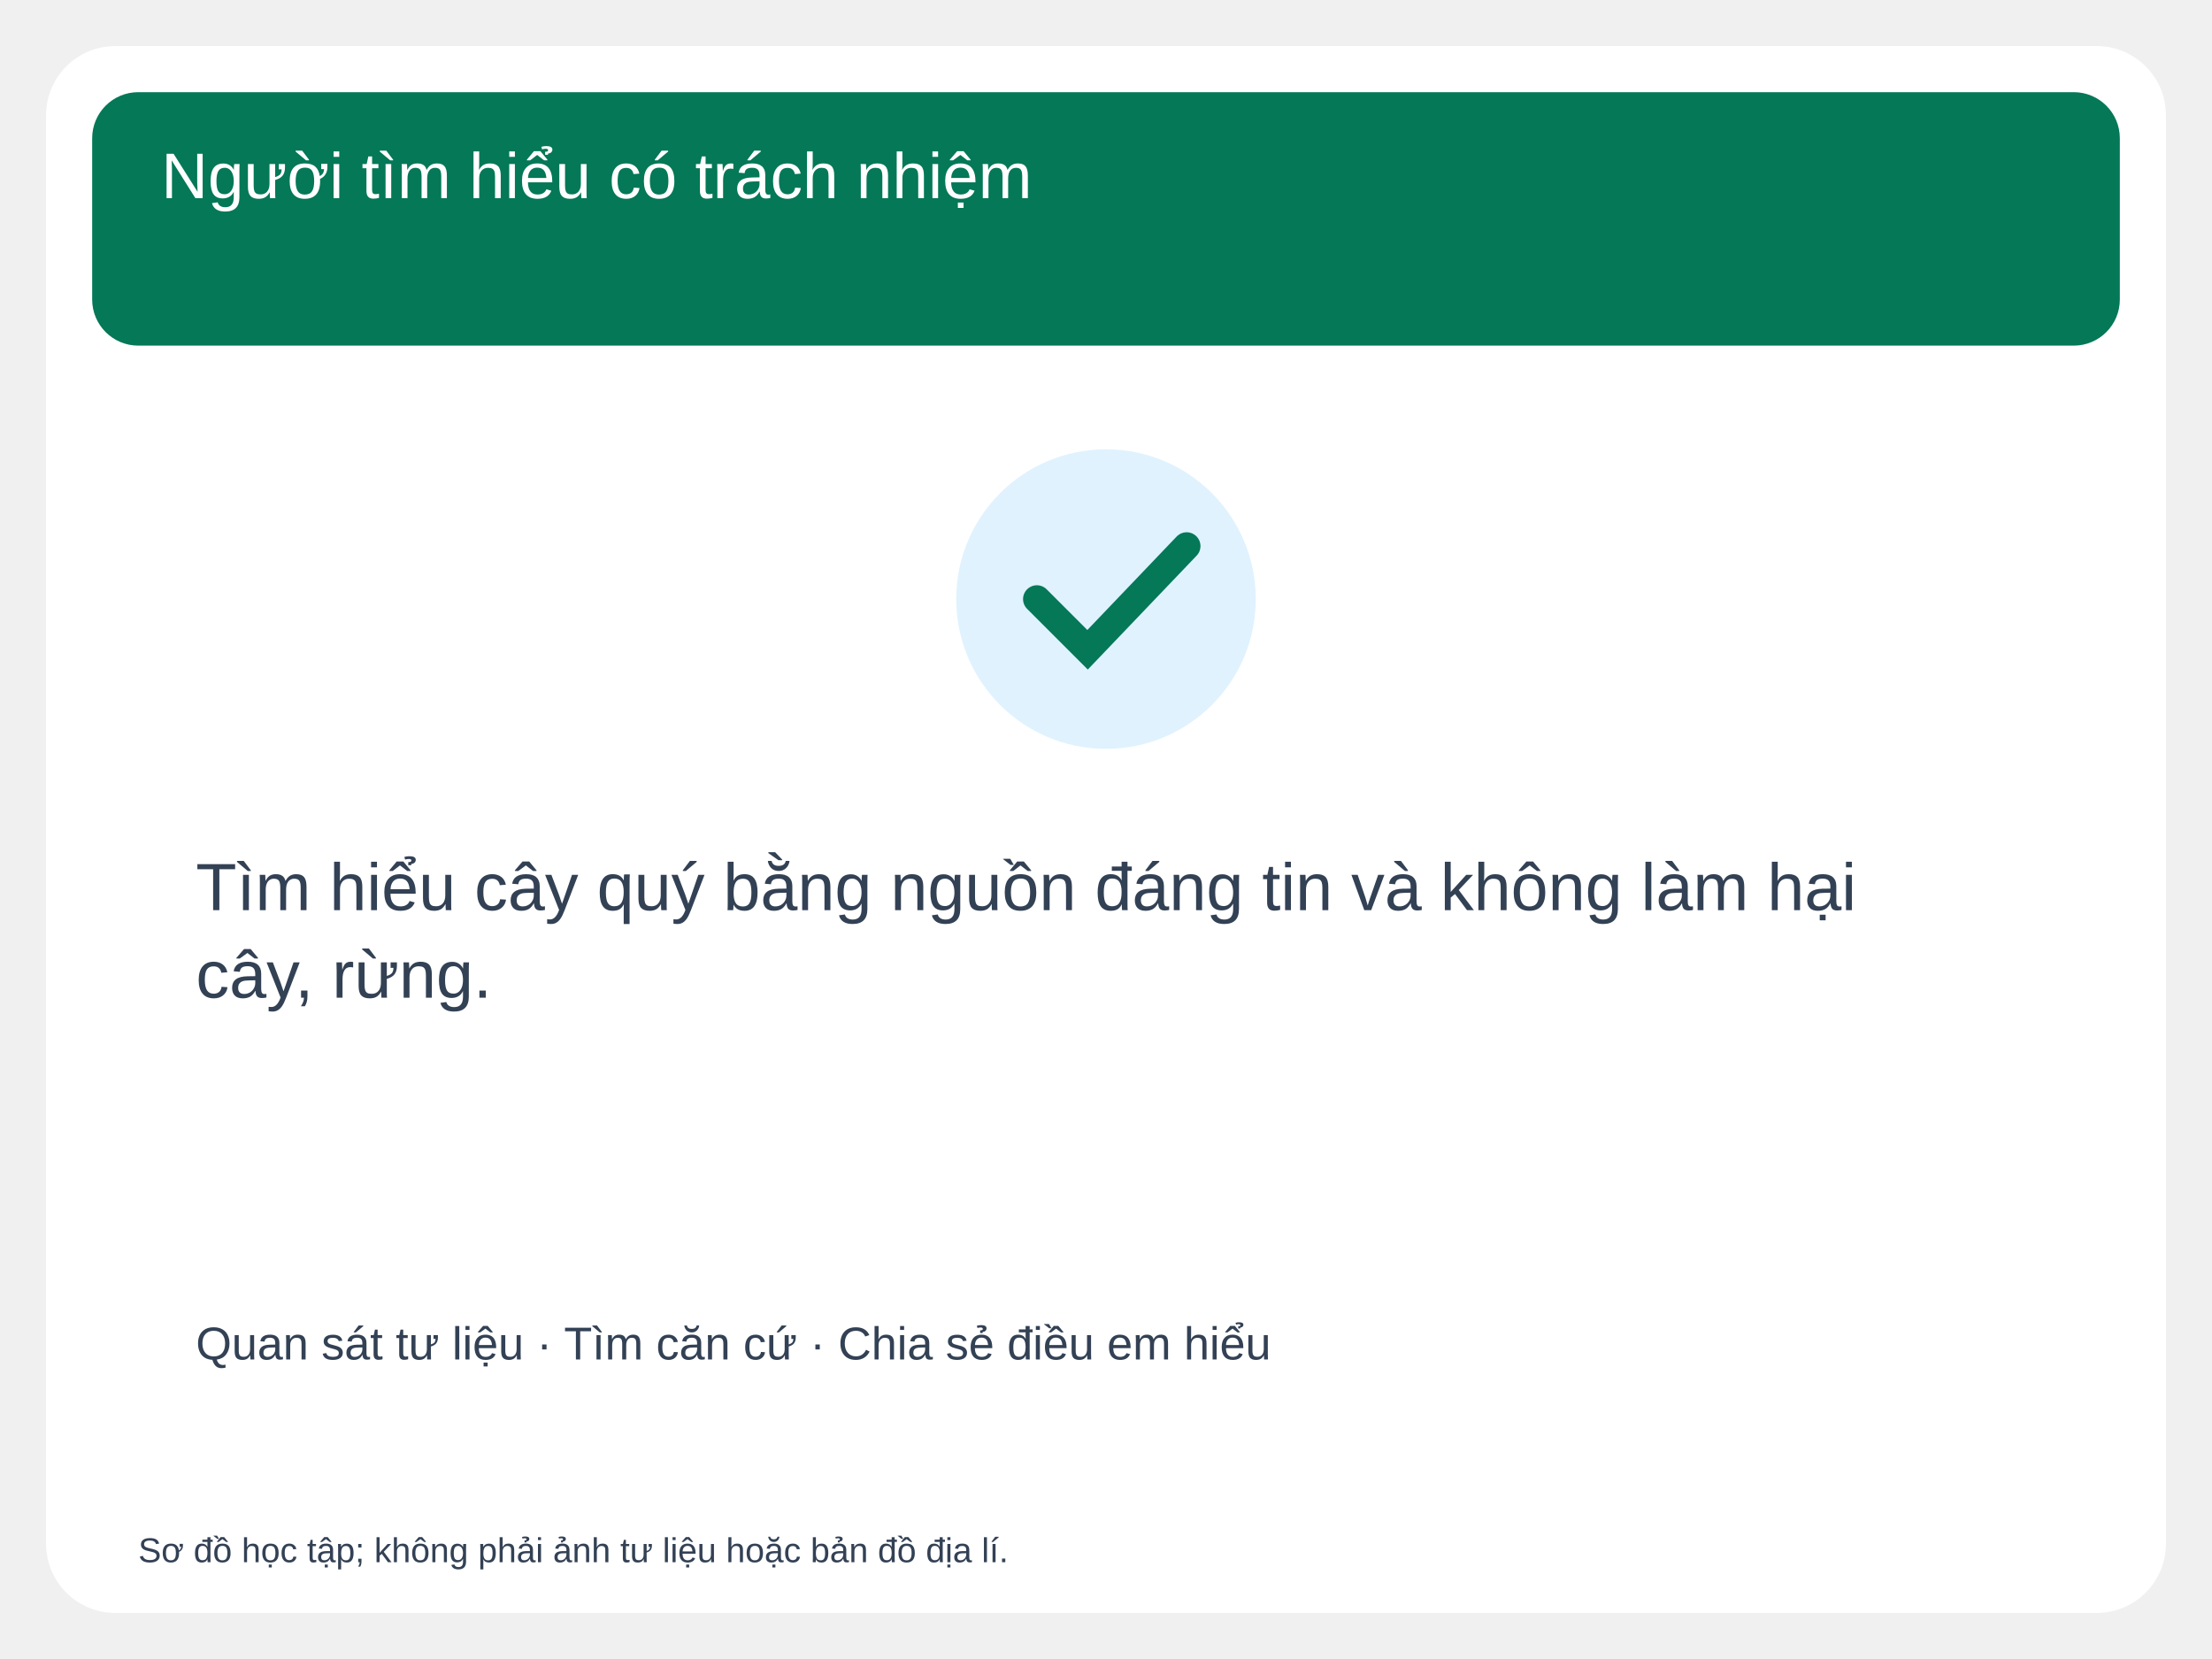
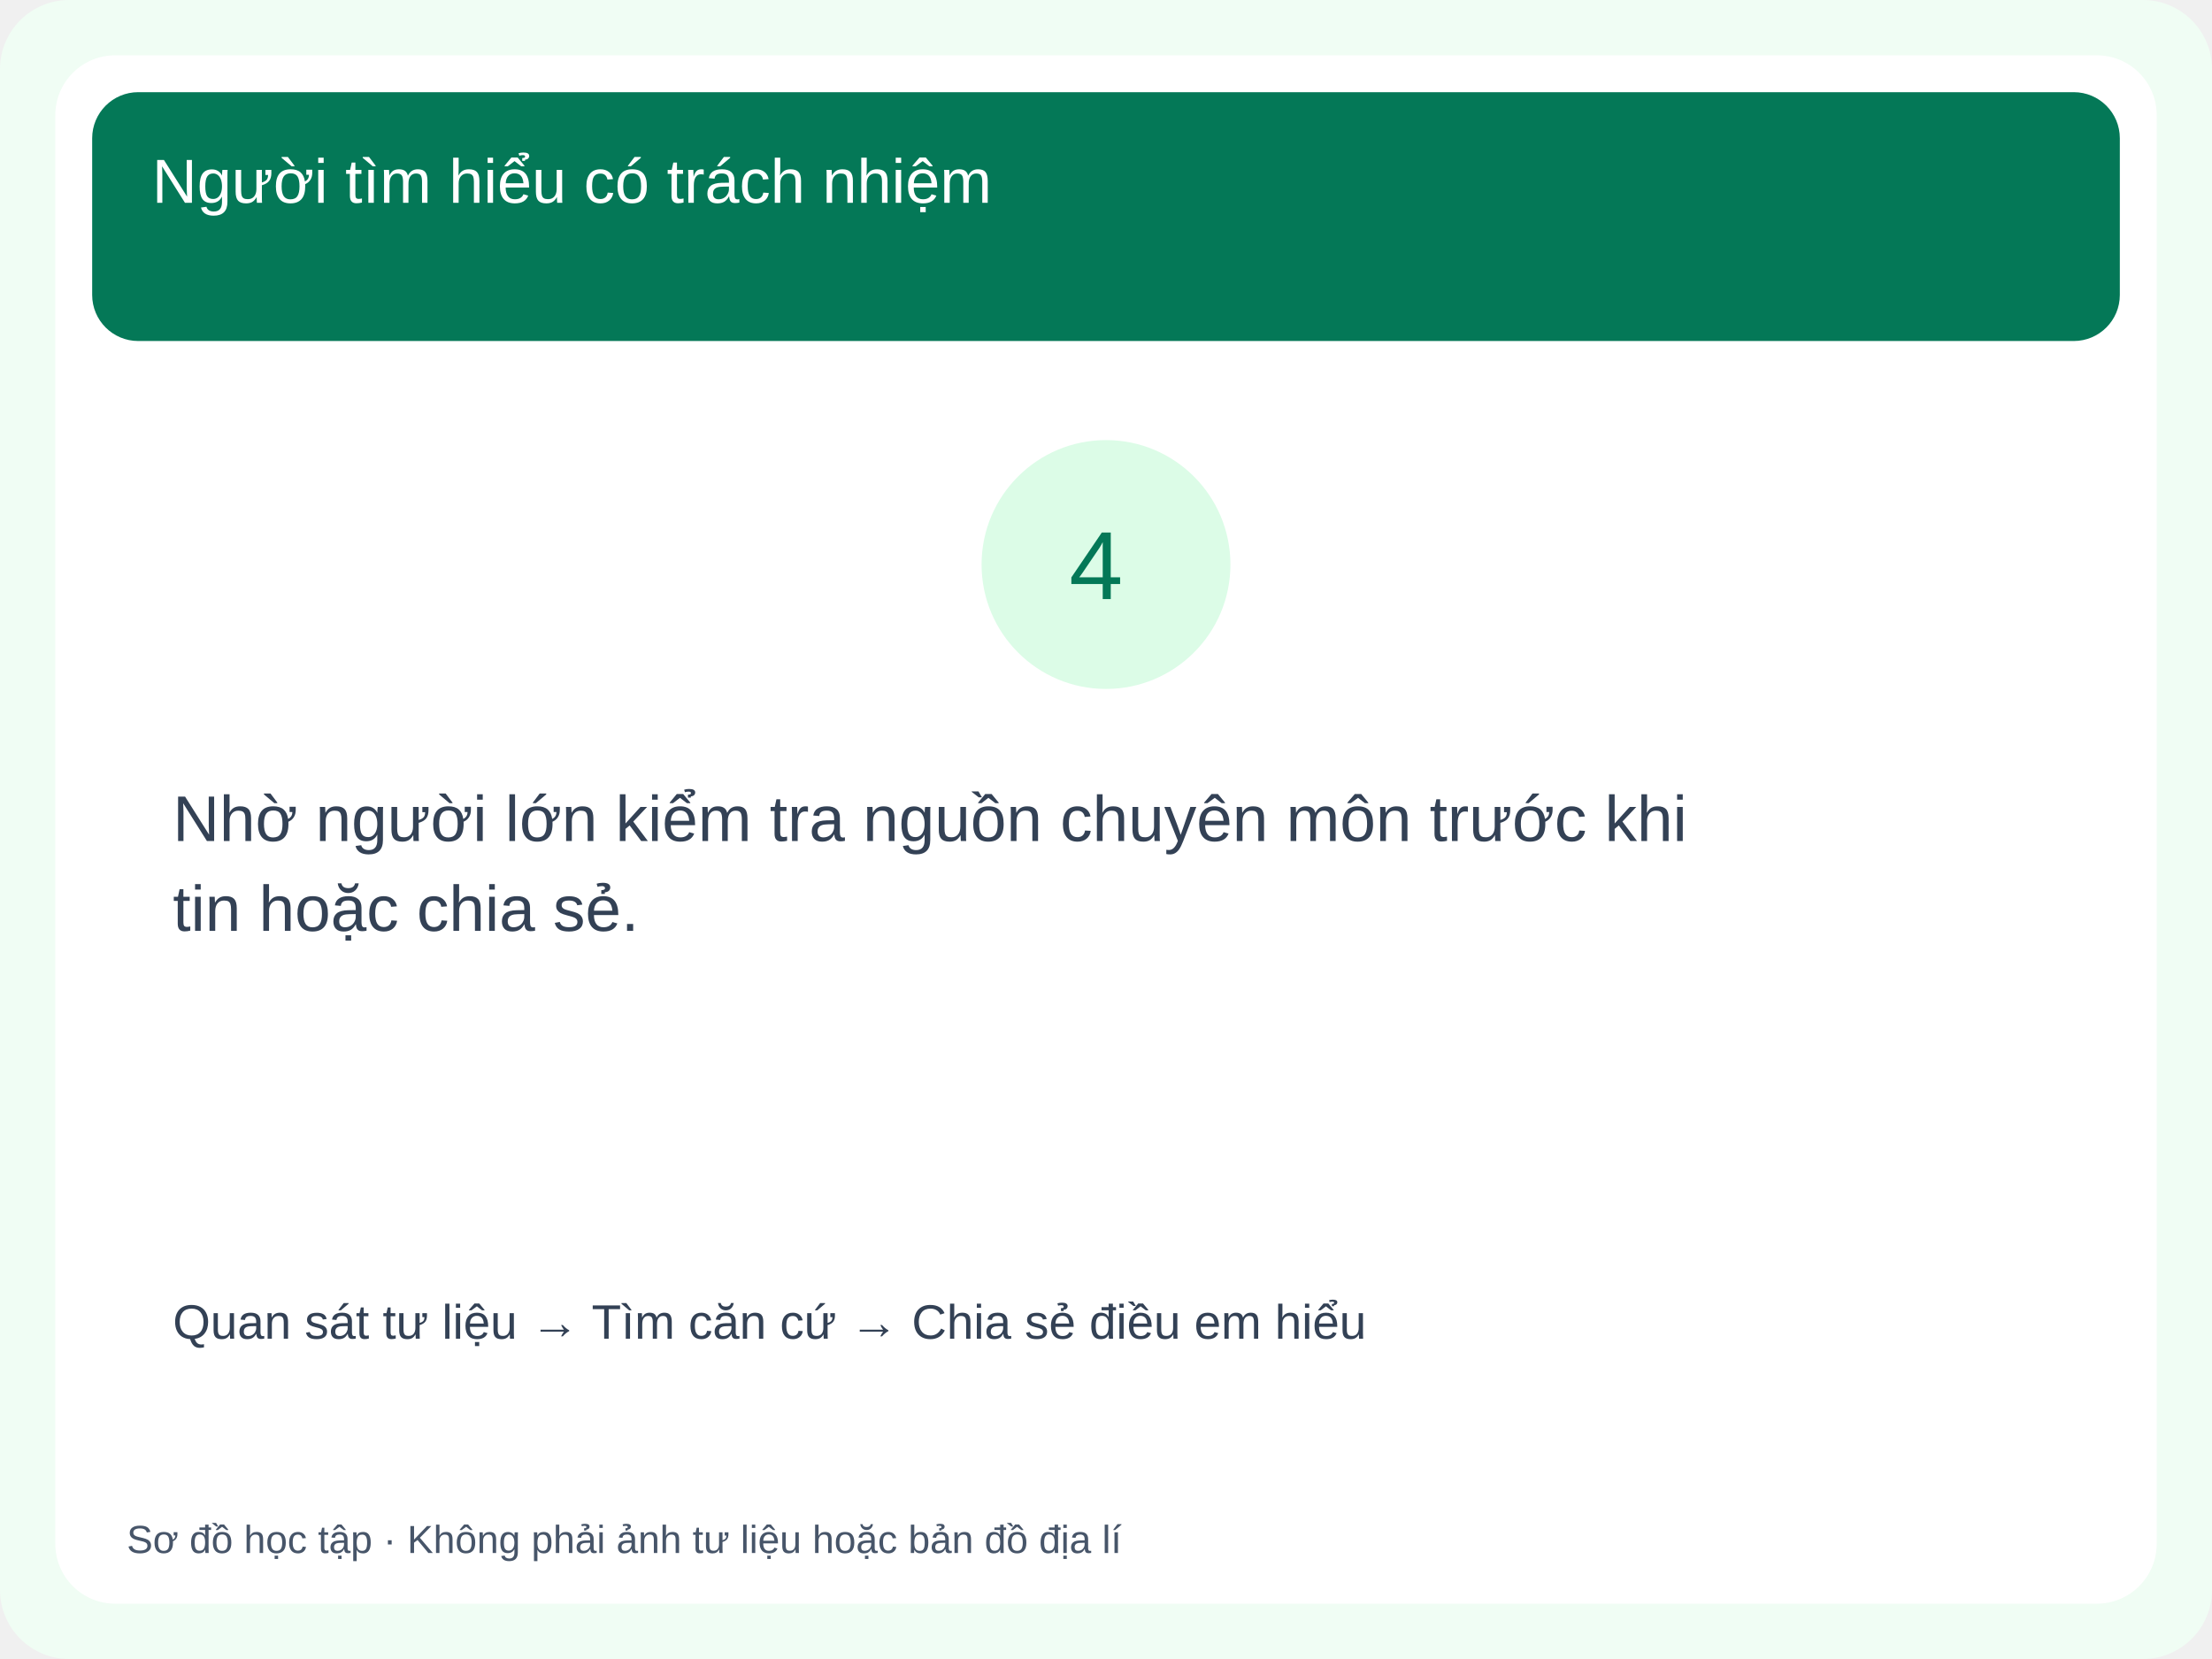
<svg xmlns="http://www.w3.org/2000/svg" viewBox="0 0 960 720">
+   <rect width="960" height="720" rx="30" fill="#f0fdf4" />
  <g font-family="Arial,sans-serif">
-     <rect x="20" y="20" width="920" height="680" rx="30" fill="white" />
-     <rect x="40" y="40" width="880" height="110" rx="20" fill="#047857" />
-     <text x="70" y="86" font-size="28" fill="white">Người tìm hiểu có trách nhiệm</text>
-     <circle cx="480" cy="260" r="65" fill="#e0f2fe" />
-     <path d="M450 260l22 22 43-45" fill="none" stroke="#047857" stroke-width="12" stroke-linecap="round" />
-     <text x="85" y="395" font-size="29" fill="#334155">Tìm hiểu cây quý bằng nguồn đáng tin và không làm hại</text>
-     <text x="85" y="433" font-size="29" fill="#334155">cây, rừng.</text>
-     <text x="85" y="590" font-size="20" fill="#334155">Quan sát tư liệu · Tìm căn cứ · Chia sẻ điều em hiểu</text>
-     <text x="60" y="678" font-size="15" fill="#334155">Sơ đồ học tập; không phải ảnh tư liệu hoặc bản đồ địa lí.</text>
+     <rect x="24" y="24" width="912" height="672" rx="26" fill="white" />
+     <rect x="40" y="40" width="880" height="108" rx="20" fill="#047857" />
+     <text x="66" y="88" font-size="27" fill="white">Người tìm hiểu có trách nhiệm</text>
+     <circle cx="480" cy="245" r="54" fill="#dcfce7" />
+     <text x="464" y="260" font-size="42" fill="#047857">4</text>
+     <text x="75" y="365" font-size="28" fill="#334155">Nhờ người lớn kiểm tra nguồn chuyên môn trước khi</text>
+     <text x="75" y="404" font-size="28" fill="#334155">tin hoặc chia sẻ.</text>
+     <text x="75" y="581" font-size="21" fill="#334155">Quan sát tư liệu → Tìm căn cứ → Chia sẻ điều em hiểu</text>
+     <text x="55" y="674" font-size="17" fill="#475569">Sơ đồ học tập · Không phải ảnh tư liệu hoặc bản đồ địa lí</text>
  </g>
</svg>
